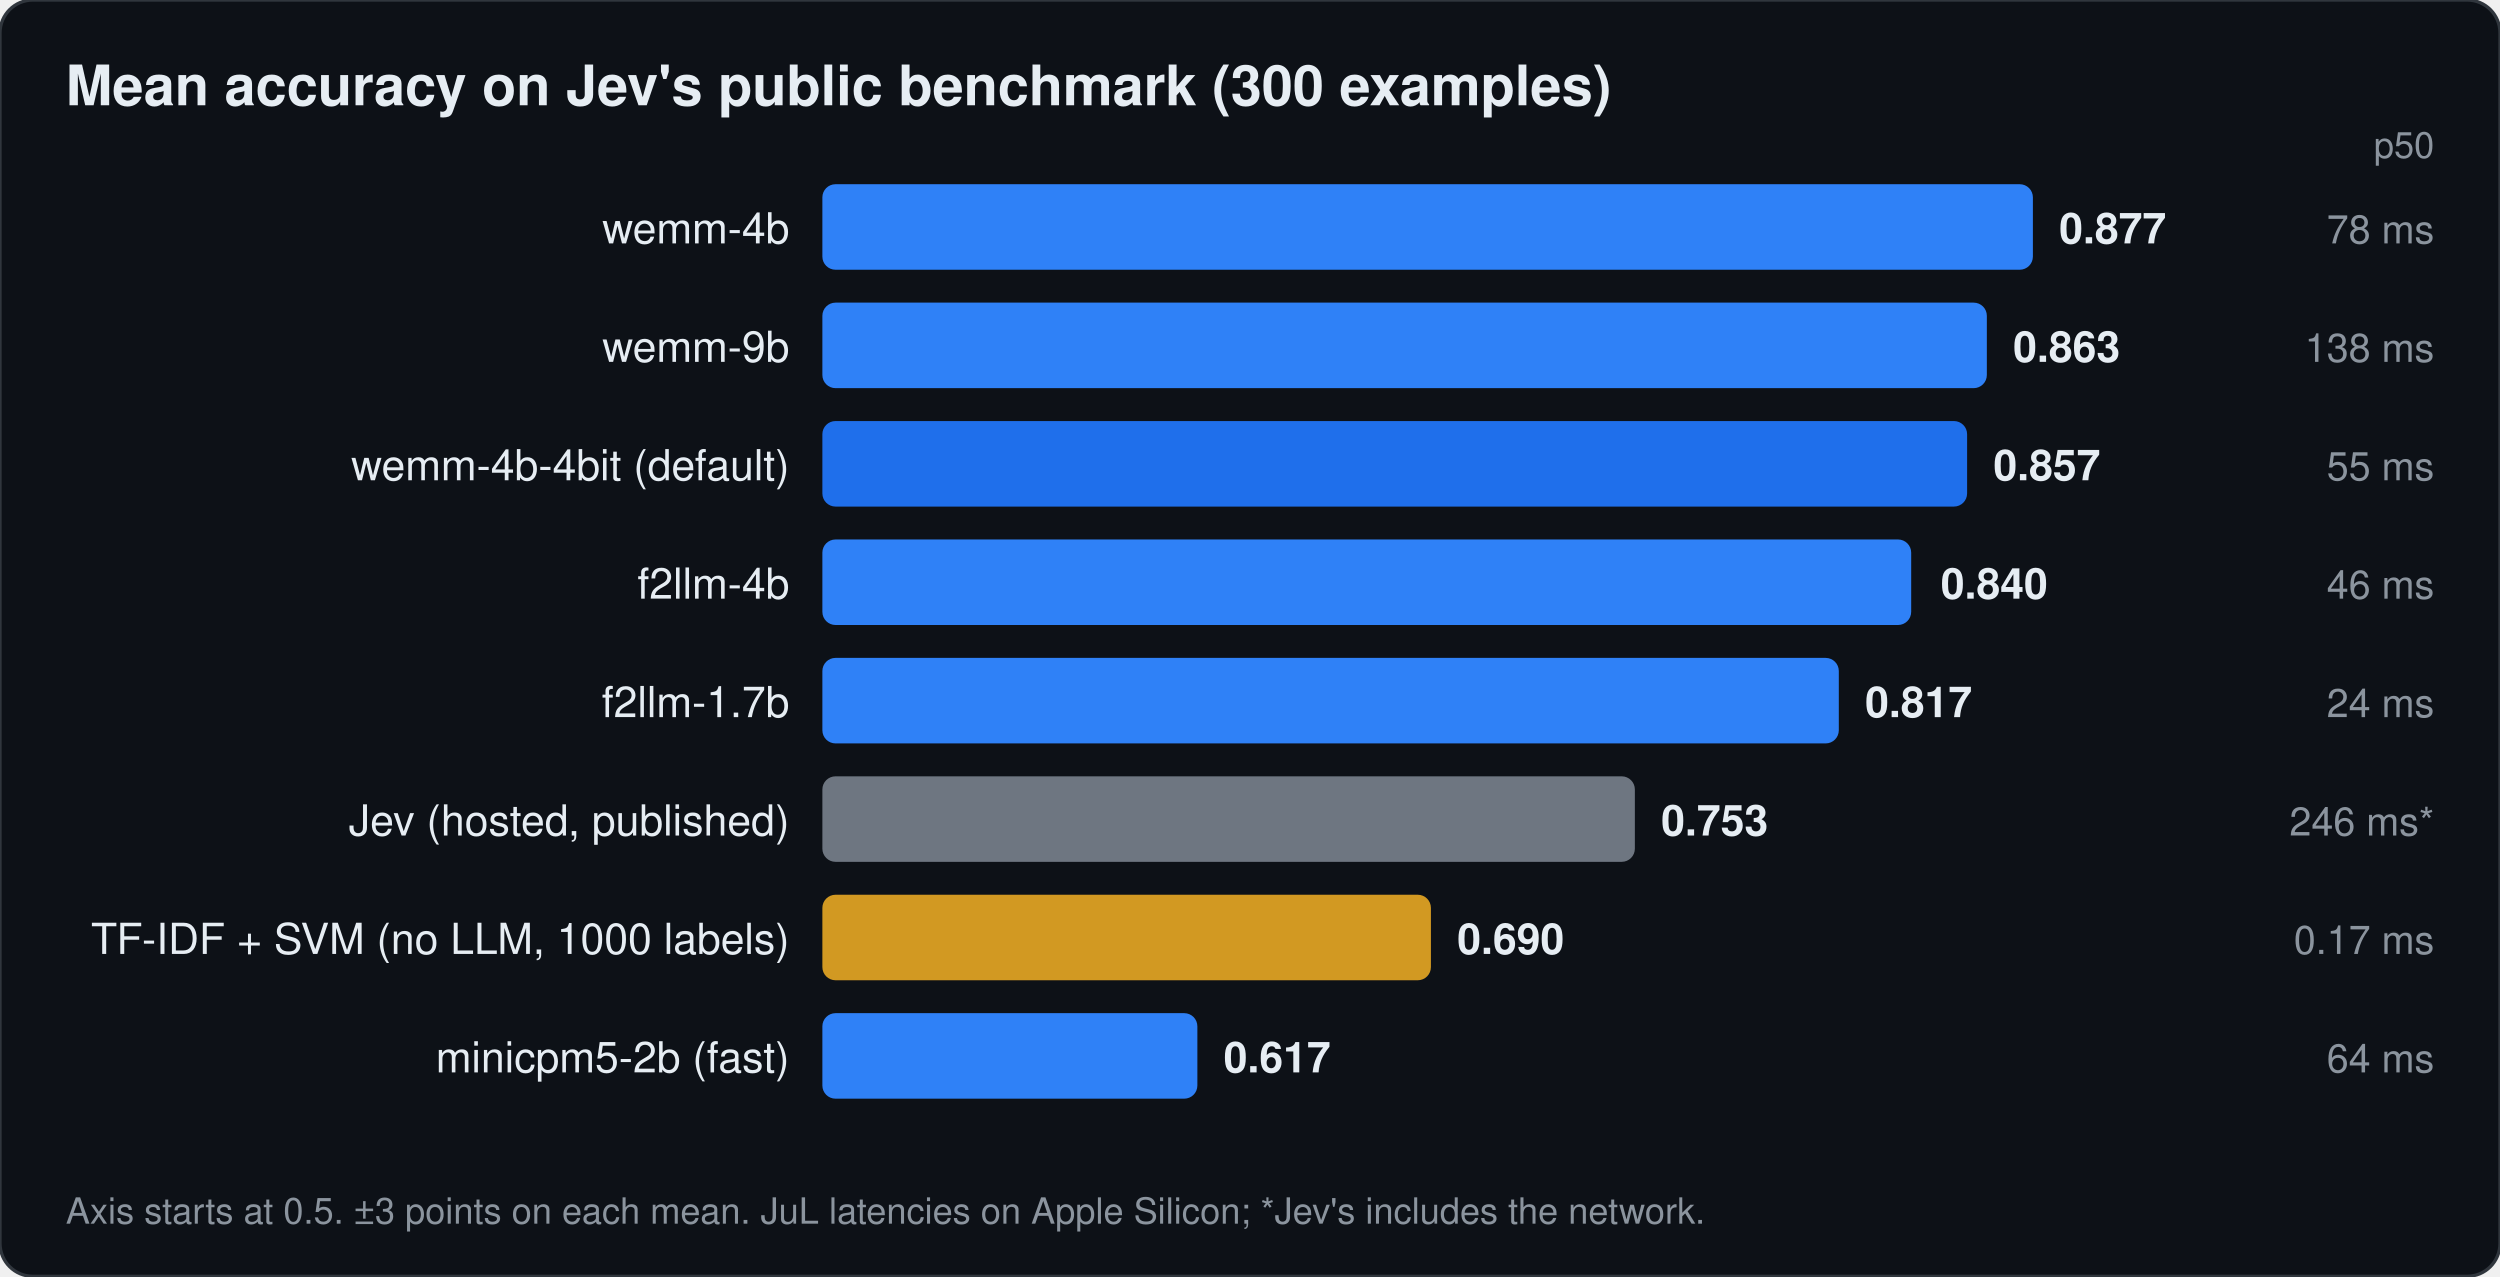
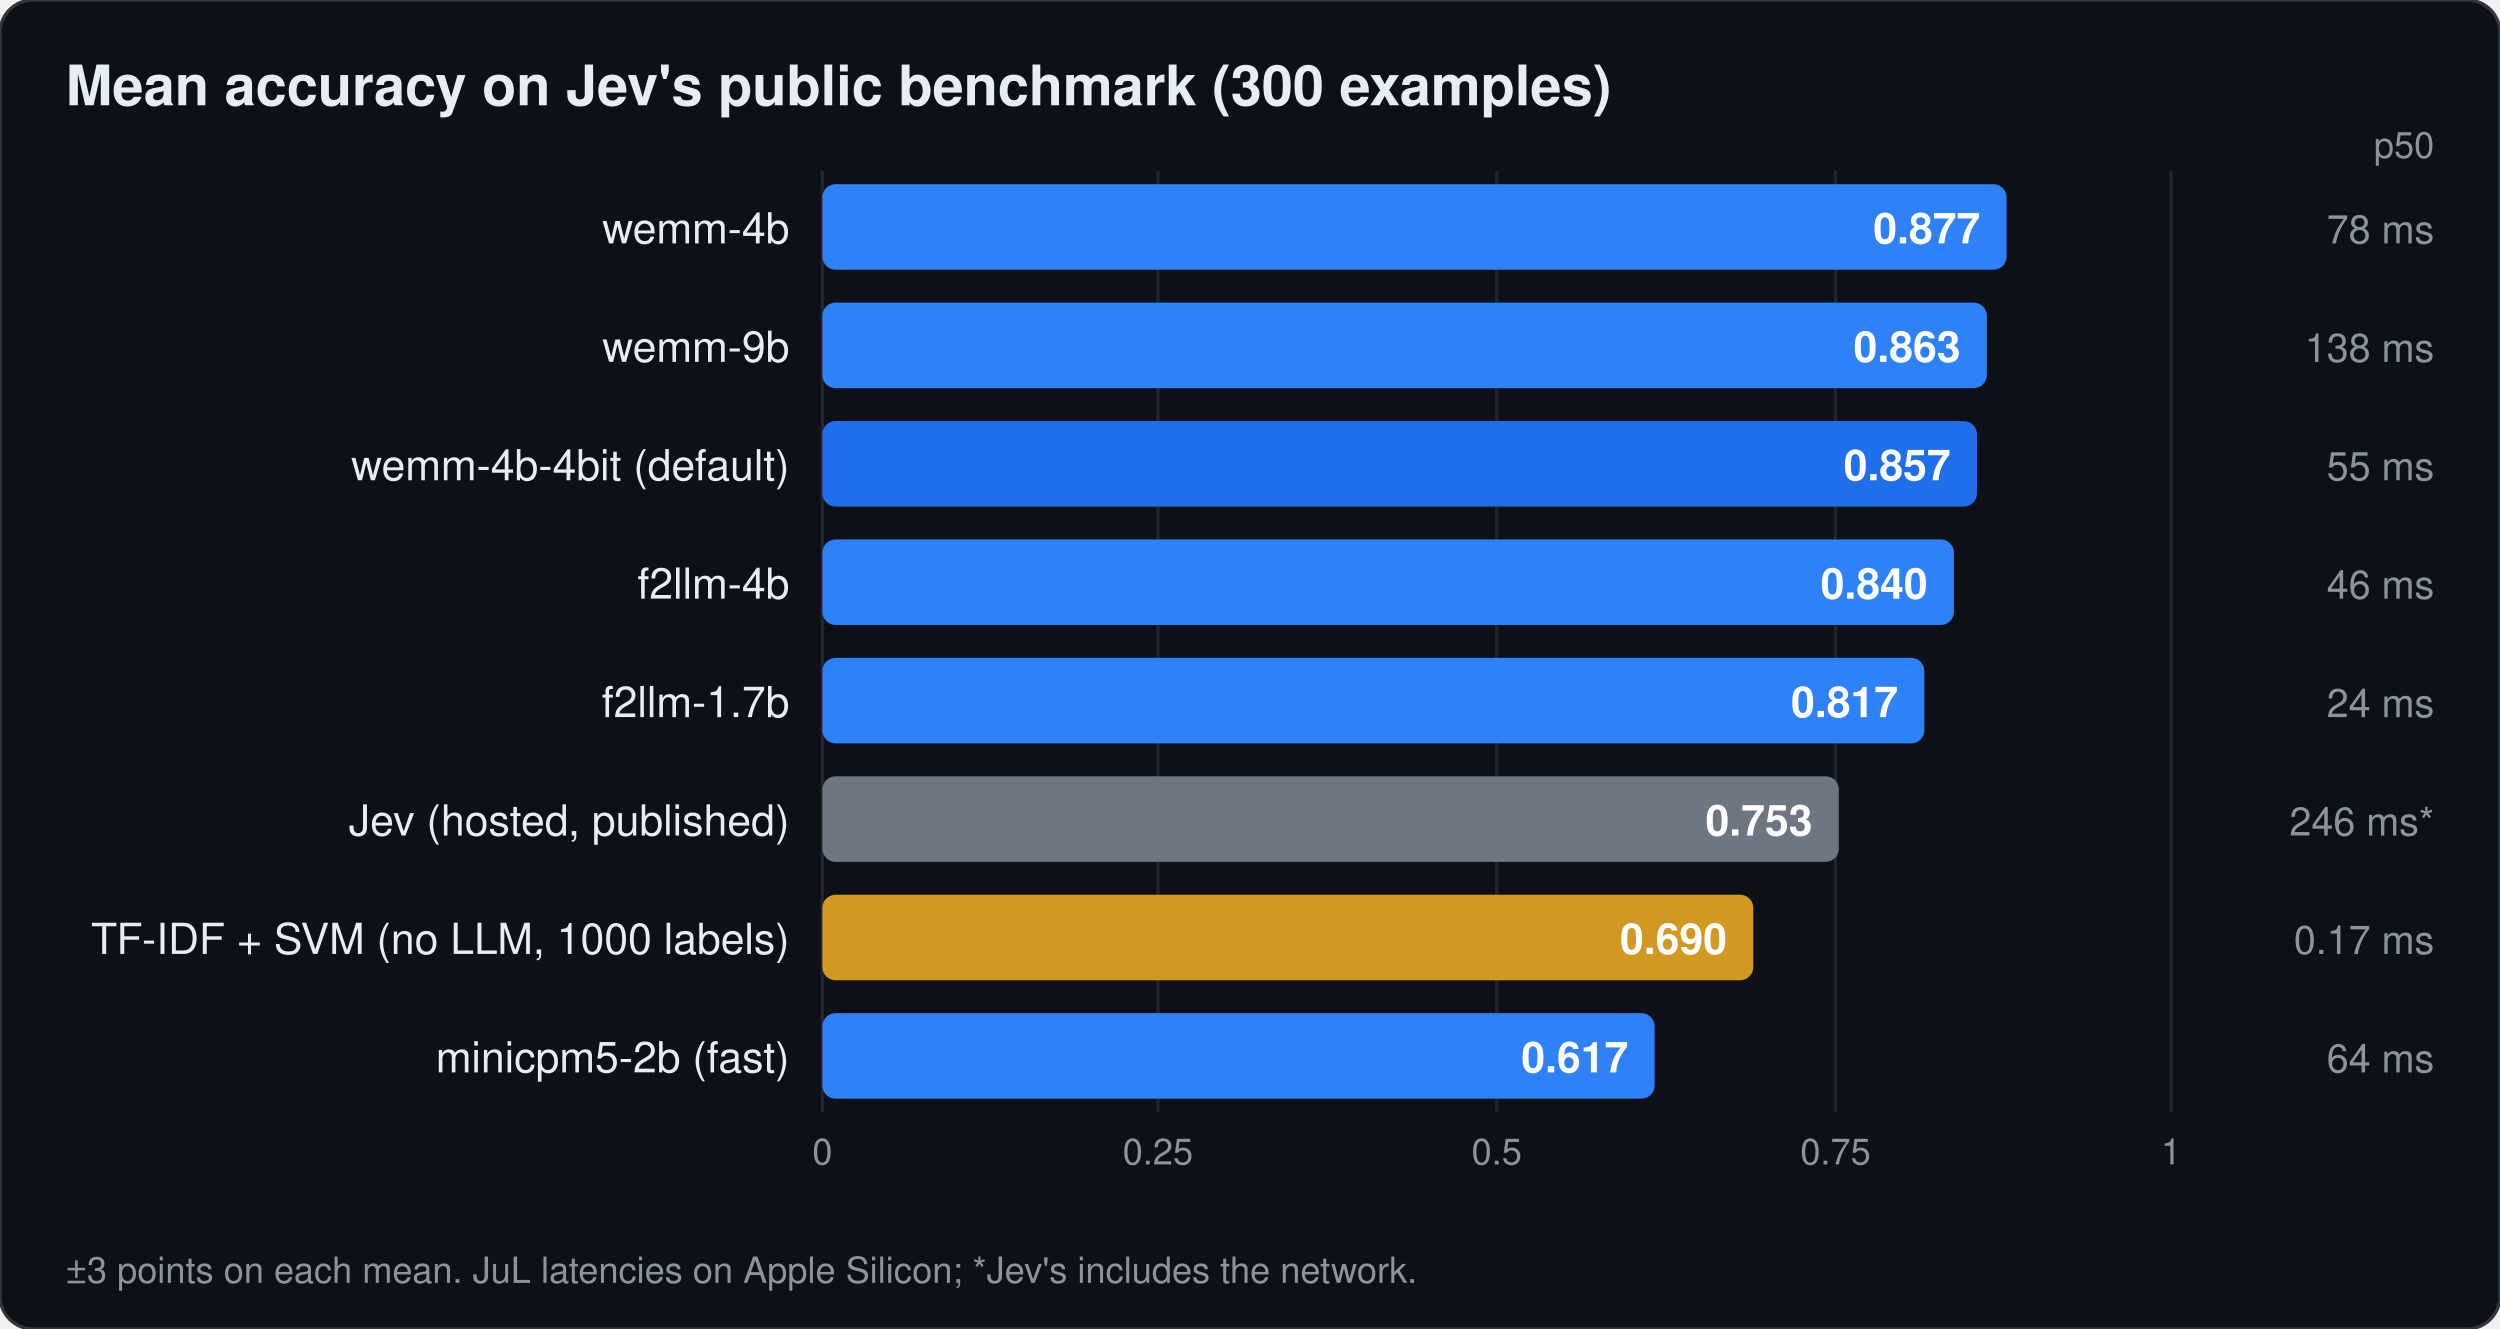
- <svg xmlns="http://www.w3.org/2000/svg" width="760" height="388" viewBox="0 0 760 388" font-family="-apple-system,BlinkMacSystemFont,Segoe UI,Helvetica,Arial,sans-serif">
-   <rect width="760" height="388" rx="10" fill="#0d1117" stroke="#30363d" />
+ <svg xmlns="http://www.w3.org/2000/svg" width="760" height="404" viewBox="0 0 760 404" font-family="-apple-system,BlinkMacSystemFont,Segoe UI,Helvetica,Arial,sans-serif">
+   <rect width="760" height="404" rx="10" fill="#0d1117" stroke="#30363d" />
  <text x="20" y="32" font-size="17" font-weight="600" fill="#e6edf3">Mean accuracy on Jev's public benchmark (300 examples)</text>
+   <line x1="250" y1="52" x2="250" y2="338" stroke="#21262d" />
+   <text x="250" y="354" font-size="11" text-anchor="middle" fill="#8b949e">0</text>
+   <line x1="352" y1="52" x2="352" y2="338" stroke="#21262d" />
+   <text x="352" y="354" font-size="11" text-anchor="middle" fill="#8b949e">0.25</text>
+   <line x1="455" y1="52" x2="455" y2="338" stroke="#21262d" />
+   <text x="455" y="354" font-size="11" text-anchor="middle" fill="#8b949e">0.5</text>
+   <line x1="558" y1="52" x2="558" y2="338" stroke="#21262d" />
+   <text x="558" y="354" font-size="11" text-anchor="middle" fill="#8b949e">0.75</text>
+   <line x1="660" y1="52" x2="660" y2="338" stroke="#21262d" />
+   <text x="660" y="354" font-size="11" text-anchor="middle" fill="#8b949e">1</text>
  <text x="240" y="74" font-size="13" text-anchor="end" fill="#e6edf3">wemm-4b</text>
-   <rect x="250" y="56" width="368" height="26" rx="4" fill="#2f81f7" />
-   <text x="626" y="74" font-size="13" font-weight="600" fill="#e6edf3">0.877</text>
+   <rect x="250" y="56" width="360" height="26" rx="4" fill="#2f81f7" />
+   <text x="602" y="74" font-size="13" font-weight="600" text-anchor="end" fill="#ffffff">0.877</text>
  <text x="740" y="74" font-size="12" text-anchor="end" fill="#8b949e">78 ms</text>
  <text x="240" y="110" font-size="13" text-anchor="end" fill="#e6edf3">wemm-9b</text>
  <rect x="250" y="92" width="354" height="26" rx="4" fill="#2f81f7" />
-   <text x="612" y="110" font-size="13" font-weight="600" fill="#e6edf3">0.863</text>
+   <text x="596" y="110" font-size="13" font-weight="600" text-anchor="end" fill="#ffffff">0.863</text>
  <text x="740" y="110" font-size="12" text-anchor="end" fill="#8b949e">138 ms</text>
  <text x="240" y="146" font-size="13" text-anchor="end" fill="#e6edf3">wemm-4b-4bit (default)</text>
-   <rect x="250" y="128" width="348" height="26" rx="4" fill="#1f6feb" />
-   <text x="606" y="146" font-size="13" font-weight="600" fill="#e6edf3">0.857</text>
+   <rect x="250" y="128" width="351" height="26" rx="4" fill="#1f6feb" />
+   <text x="593" y="146" font-size="13" font-weight="600" text-anchor="end" fill="#ffffff">0.857</text>
  <text x="740" y="146" font-size="12" text-anchor="end" fill="#8b949e">55 ms</text>
  <text x="240" y="182" font-size="13" text-anchor="end" fill="#e6edf3">f2llm-4b</text>
-   <rect x="250" y="164" width="331" height="26" rx="4" fill="#2f81f7" />
-   <text x="590" y="182" font-size="13" font-weight="600" fill="#e6edf3">0.840</text>
+   <rect x="250" y="164" width="344" height="26" rx="4" fill="#2f81f7" />
+   <text x="586" y="182" font-size="13" font-weight="600" text-anchor="end" fill="#ffffff">0.840</text>
  <text x="740" y="182" font-size="12" text-anchor="end" fill="#8b949e">46 ms</text>
  <text x="240" y="218" font-size="13" text-anchor="end" fill="#e6edf3">f2llm-1.7b</text>
-   <rect x="250" y="200" width="309" height="26" rx="4" fill="#2f81f7" />
-   <text x="567" y="218" font-size="13" font-weight="600" fill="#e6edf3">0.817</text>
+   <rect x="250" y="200" width="335" height="26" rx="4" fill="#2f81f7" />
+   <text x="577" y="218" font-size="13" font-weight="600" text-anchor="end" fill="#ffffff">0.817</text>
  <text x="740" y="218" font-size="12" text-anchor="end" fill="#8b949e">24 ms</text>
  <text x="240" y="254" font-size="13" text-anchor="end" fill="#e6edf3">Jev (hosted, published)</text>
-   <rect x="250" y="236" width="247" height="26" rx="4" fill="#6e7681" />
-   <text x="505" y="254" font-size="13" font-weight="600" fill="#e6edf3">0.753</text>
+   <rect x="250" y="236" width="309" height="26" rx="4" fill="#6e7681" />
+   <text x="551" y="254" font-size="13" font-weight="600" text-anchor="end" fill="#ffffff">0.753</text>
  <text x="740" y="254" font-size="12" text-anchor="end" fill="#8b949e">246 ms*</text>
  <text x="240" y="290" font-size="13" text-anchor="end" fill="#e6edf3">TF-IDF + SVM (no LLM, 1000 labels)</text>
-   <rect x="250" y="272" width="185" height="26" rx="4" fill="#d29922" />
-   <text x="443" y="290" font-size="13" font-weight="600" fill="#e6edf3">0.690</text>
+   <rect x="250" y="272" width="283" height="26" rx="4" fill="#d29922" />
+   <text x="525" y="290" font-size="13" font-weight="600" text-anchor="end" fill="#ffffff">0.690</text>
  <text x="740" y="290" font-size="12" text-anchor="end" fill="#8b949e">0.17 ms</text>
  <text x="240" y="326" font-size="13" text-anchor="end" fill="#e6edf3">minicpm5-2b (fast)</text>
-   <rect x="250" y="308" width="114" height="26" rx="4" fill="#2f81f7" />
-   <text x="372" y="326" font-size="13" font-weight="600" fill="#e6edf3">0.617</text>
+   <rect x="250" y="308" width="253" height="26" rx="4" fill="#2f81f7" />
+   <text x="495" y="326" font-size="13" font-weight="600" text-anchor="end" fill="#ffffff">0.617</text>
  <text x="740" y="326" font-size="12" text-anchor="end" fill="#8b949e">64 ms</text>
  <text x="740" y="48" font-size="11" text-anchor="end" fill="#8b949e">p50</text>
-   <text x="20" y="372" font-size="11" fill="#8b949e">Axis starts at 0.5. ±3 points on each mean. JuL latencies on Apple Silicon; *Jev's includes the network.</text>
+   <text x="20" y="390" font-size="11" fill="#8b949e">±3 points on each mean. JuL latencies on Apple Silicon; *Jev's includes the network.</text>
</svg>
